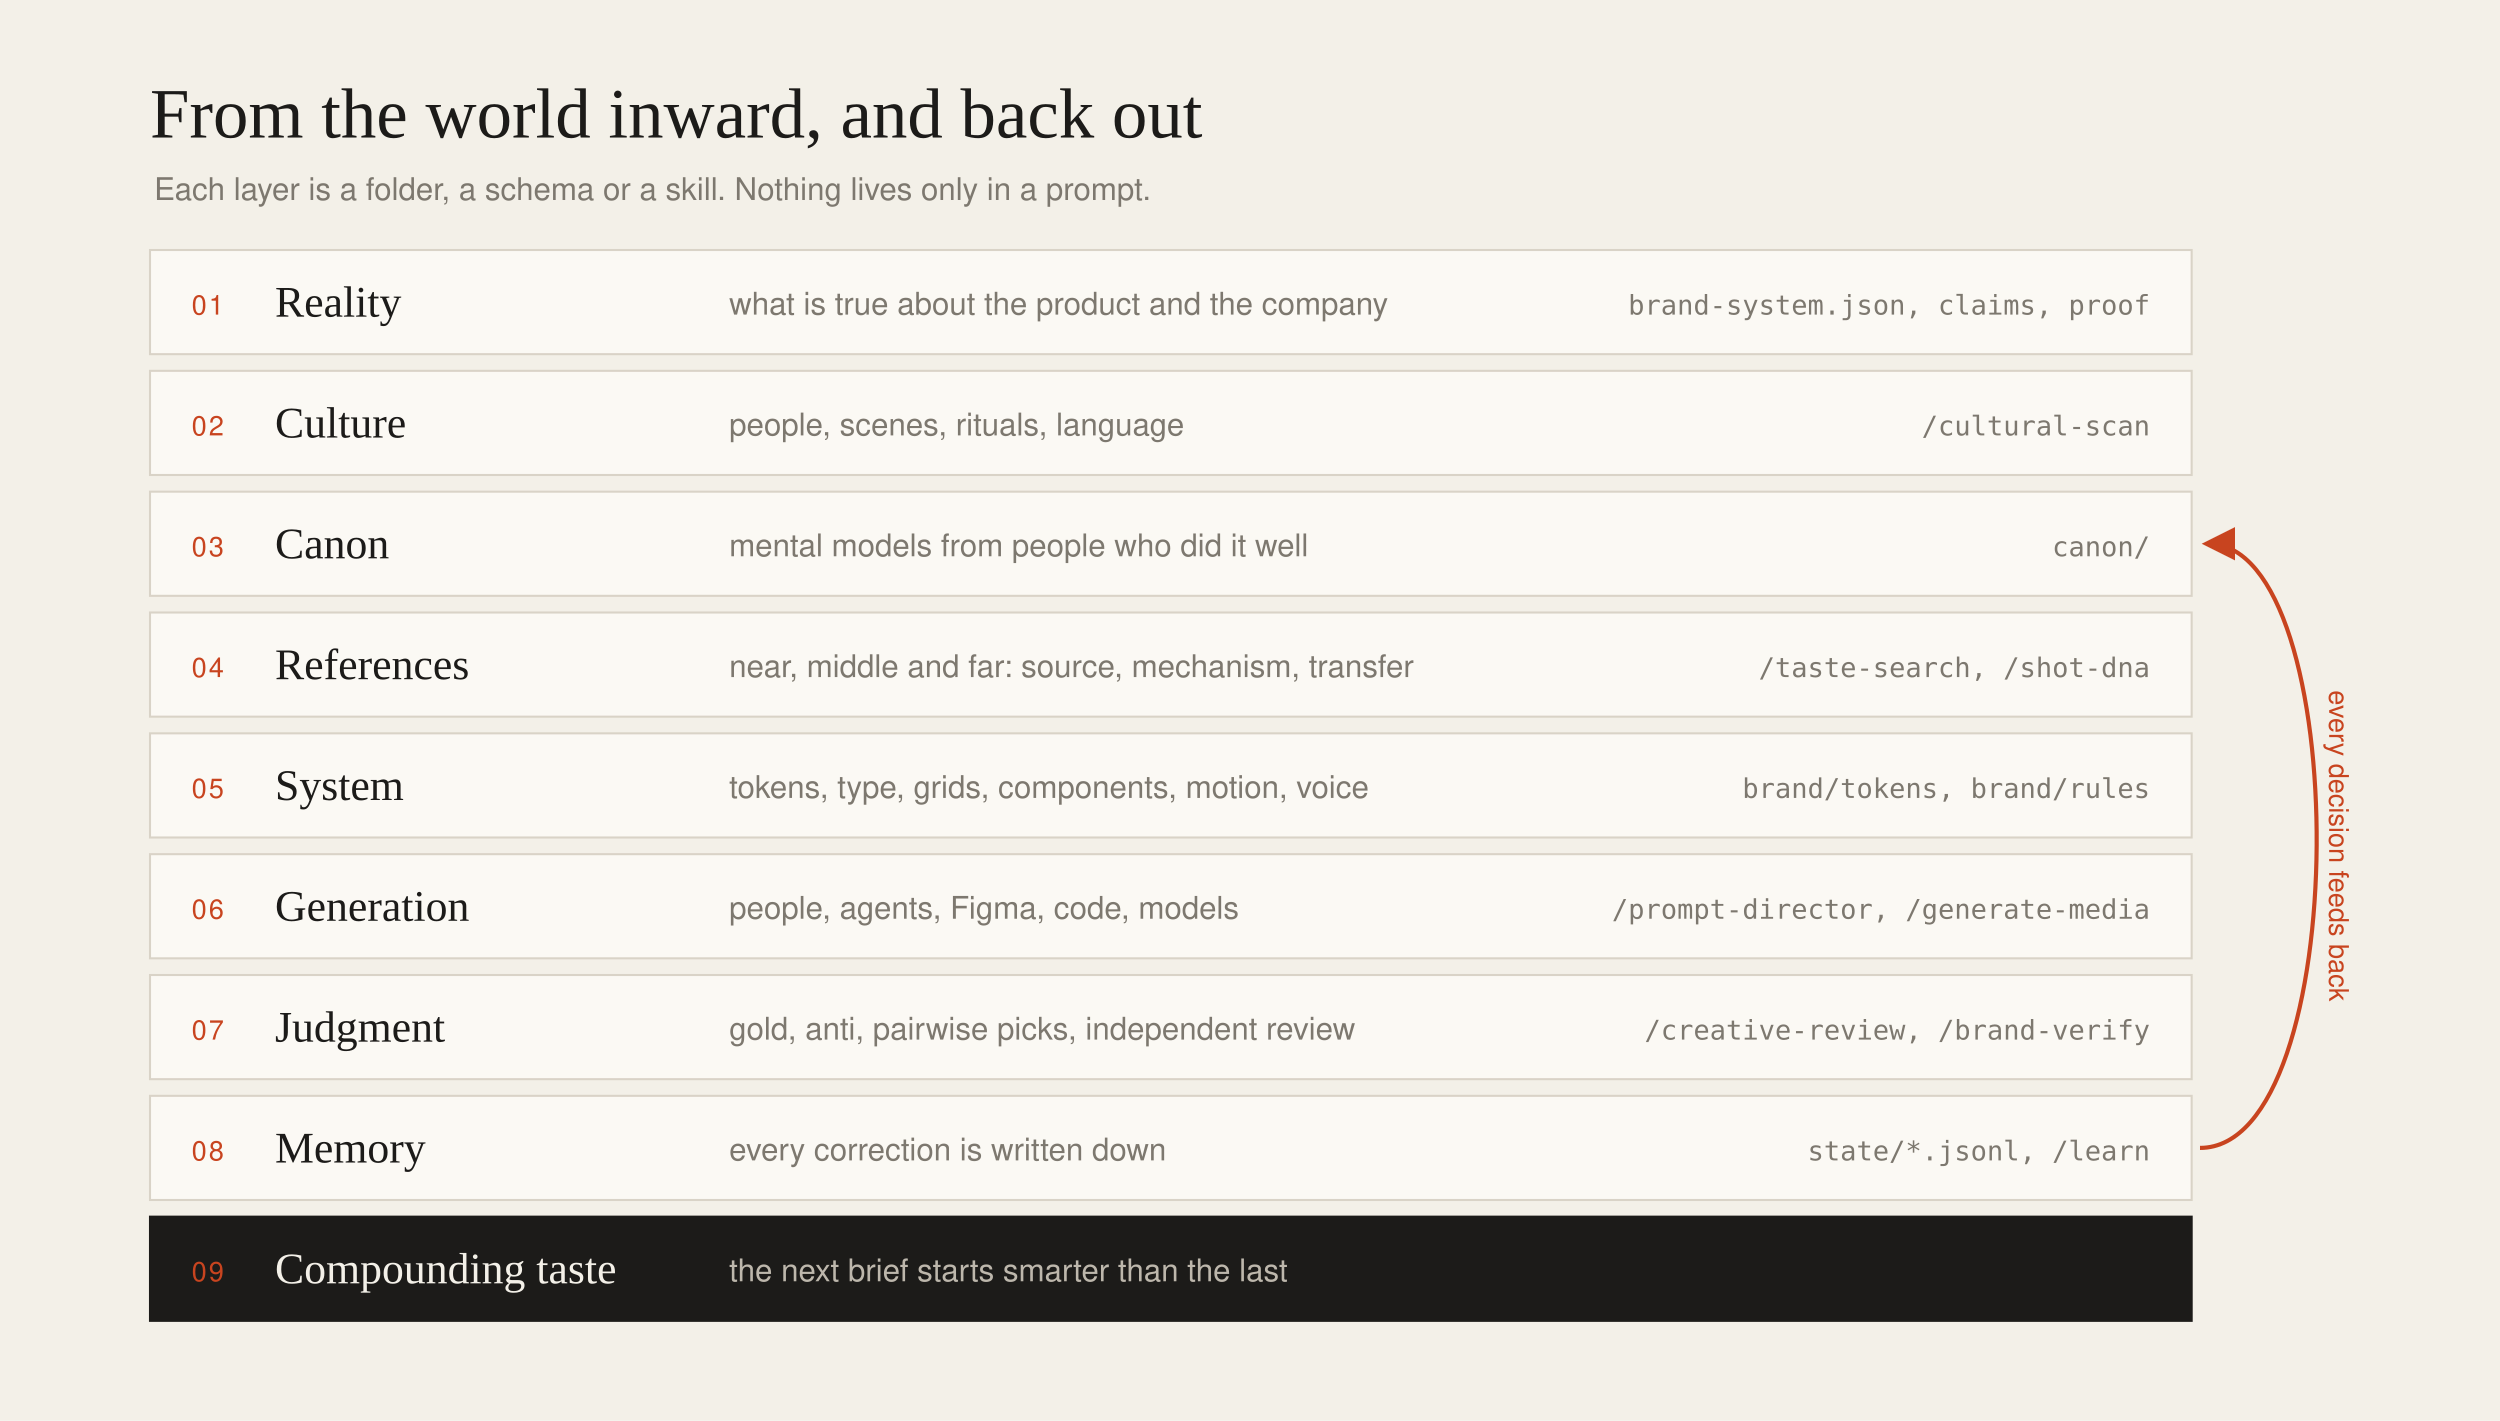
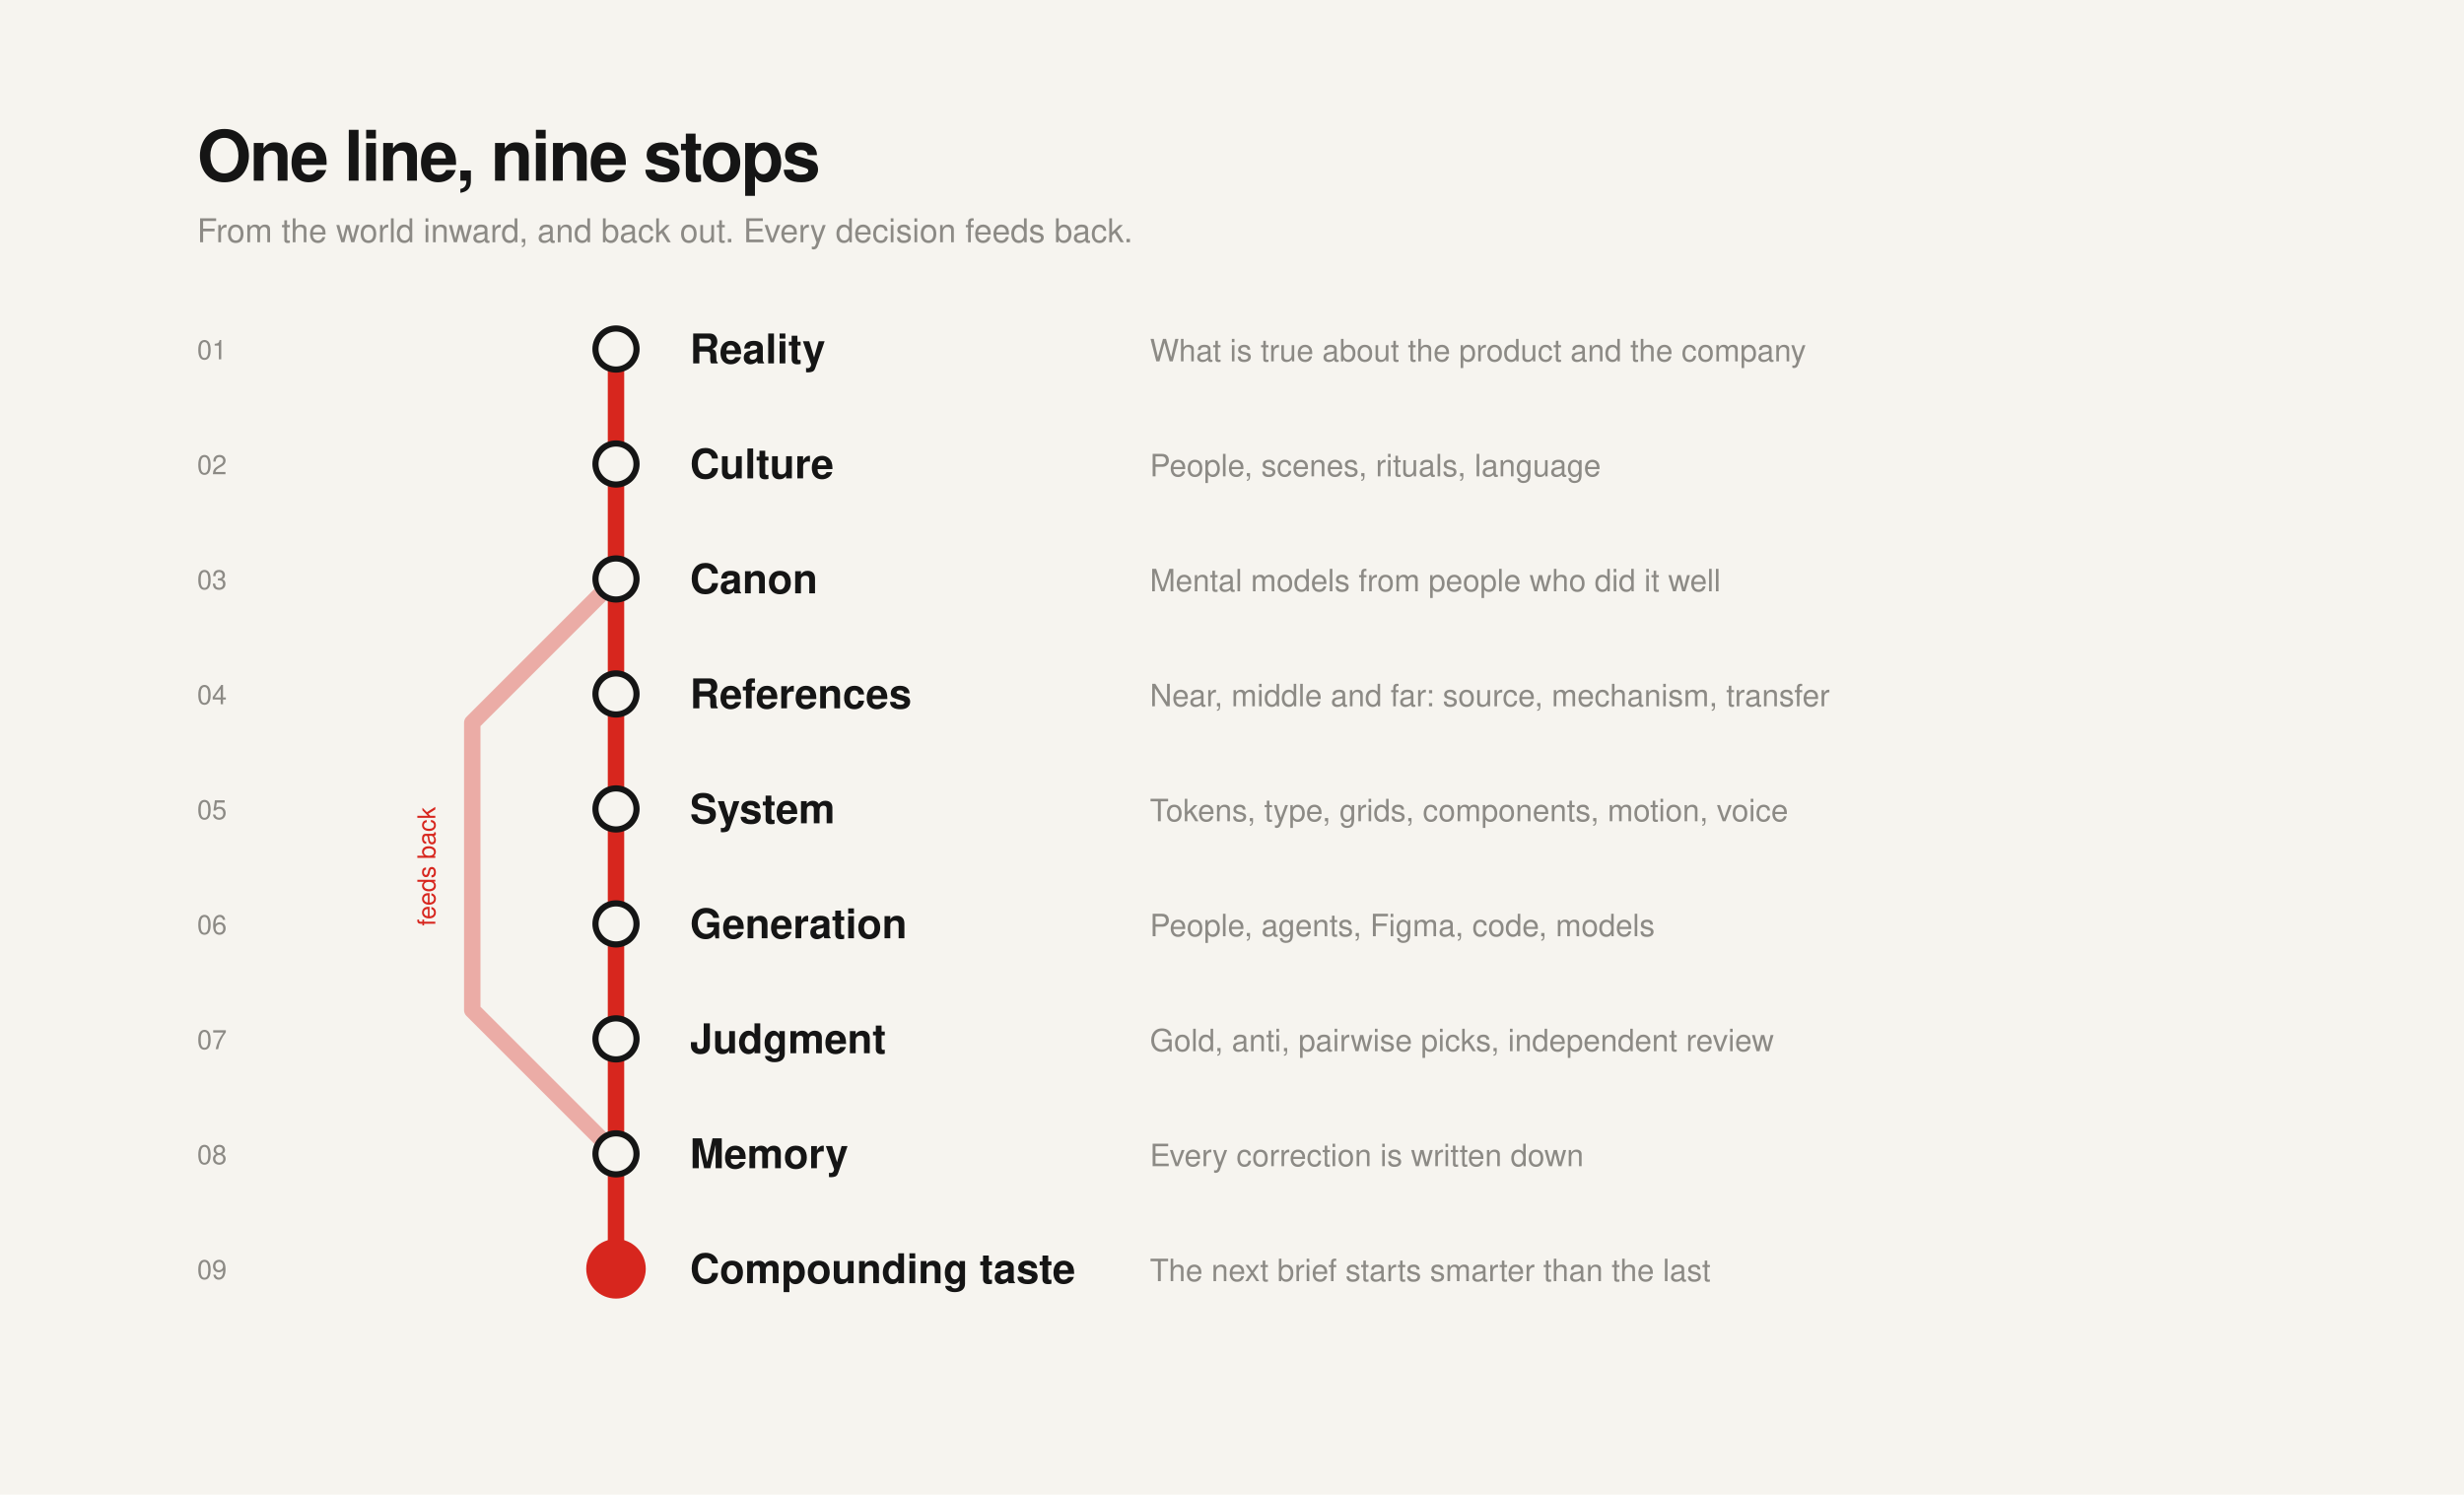
- <svg xmlns="http://www.w3.org/2000/svg" viewBox="0 0 1200 682" width="1200" height="682" role="img" aria-labelledby="t d">
-   <defs>
-     <marker id="a" viewBox="0 0 10 10" refX="8" refY="5" markerWidth="8" markerHeight="8" orient="auto-start-reverse">
-       <path d="M0 0L10 5L0 10z" fill="#C8441F" />
-     </marker>
-   </defs>
-   <rect width="1200" height="682" fill="#F3F0E8" />
-   <text x="72" y="66" font-family="Georgia, 'Times New Roman', serif" font-size="34" fill="#1C1B19">From the world inward, and back out</text>
-   <text x="74" y="96" font-family="'Helvetica Neue', Helvetica, Arial, sans-serif" font-size="15" fill="#7D786F">Each layer is a folder, a schema or a skill. Nothing lives only in a prompt.</text>
-   <rect x="72" y="120" width="980" height="50" fill="#FBF9F4" stroke="#D9D3C7" />
-   <text x="92" y="151" font-family="'Helvetica Neue', Helvetica, Arial, sans-serif" font-size="13" letter-spacing="1" fill="#C8441F">01</text>
-   <text x="132" y="152" font-family="Georgia, 'Times New Roman', serif" font-size="21" fill="#1C1B19">Reality</text>
-   <text x="350" y="151" font-family="'Helvetica Neue', Helvetica, Arial, sans-serif" font-size="15" fill="#7D786F">what is true about the product and the company</text>
-   <text x="1032" y="151" text-anchor="end" font-family="'SFMono-Regular', Menlo, Consolas, monospace" font-size="13" fill="#7D786F">brand-system.json, claims, proof</text>
-   <rect x="72" y="178" width="980" height="50" fill="#FBF9F4" stroke="#D9D3C7" />
-   <text x="92" y="209" font-family="'Helvetica Neue', Helvetica, Arial, sans-serif" font-size="13" letter-spacing="1" fill="#C8441F">02</text>
-   <text x="132" y="210" font-family="Georgia, 'Times New Roman', serif" font-size="21" fill="#1C1B19">Culture</text>
-   <text x="350" y="209" font-family="'Helvetica Neue', Helvetica, Arial, sans-serif" font-size="15" fill="#7D786F">people, scenes, rituals, language</text>
-   <text x="1032" y="209" text-anchor="end" font-family="'SFMono-Regular', Menlo, Consolas, monospace" font-size="13" fill="#7D786F">/cultural-scan</text>
-   <rect x="72" y="236" width="980" height="50" fill="#FBF9F4" stroke="#D9D3C7" />
-   <text x="92" y="267" font-family="'Helvetica Neue', Helvetica, Arial, sans-serif" font-size="13" letter-spacing="1" fill="#C8441F">03</text>
-   <text x="132" y="268" font-family="Georgia, 'Times New Roman', serif" font-size="21" fill="#1C1B19">Canon</text>
-   <text x="350" y="267" font-family="'Helvetica Neue', Helvetica, Arial, sans-serif" font-size="15" fill="#7D786F">mental models from people who did it well</text>
-   <text x="1032" y="267" text-anchor="end" font-family="'SFMono-Regular', Menlo, Consolas, monospace" font-size="13" fill="#7D786F">canon/</text>
-   <rect x="72" y="294" width="980" height="50" fill="#FBF9F4" stroke="#D9D3C7" />
-   <text x="92" y="325" font-family="'Helvetica Neue', Helvetica, Arial, sans-serif" font-size="13" letter-spacing="1" fill="#C8441F">04</text>
-   <text x="132" y="326" font-family="Georgia, 'Times New Roman', serif" font-size="21" fill="#1C1B19">References</text>
-   <text x="350" y="325" font-family="'Helvetica Neue', Helvetica, Arial, sans-serif" font-size="15" fill="#7D786F">near, middle and far: source, mechanism, transfer</text>
-   <text x="1032" y="325" text-anchor="end" font-family="'SFMono-Regular', Menlo, Consolas, monospace" font-size="13" fill="#7D786F">/taste-search, /shot-dna</text>
-   <rect x="72" y="352" width="980" height="50" fill="#FBF9F4" stroke="#D9D3C7" />
-   <text x="92" y="383" font-family="'Helvetica Neue', Helvetica, Arial, sans-serif" font-size="13" letter-spacing="1" fill="#C8441F">05</text>
-   <text x="132" y="384" font-family="Georgia, 'Times New Roman', serif" font-size="21" fill="#1C1B19">System</text>
-   <text x="350" y="383" font-family="'Helvetica Neue', Helvetica, Arial, sans-serif" font-size="15" fill="#7D786F">tokens, type, grids, components, motion, voice</text>
-   <text x="1032" y="383" text-anchor="end" font-family="'SFMono-Regular', Menlo, Consolas, monospace" font-size="13" fill="#7D786F">brand/tokens, brand/rules</text>
-   <rect x="72" y="410" width="980" height="50" fill="#FBF9F4" stroke="#D9D3C7" />
-   <text x="92" y="441" font-family="'Helvetica Neue', Helvetica, Arial, sans-serif" font-size="13" letter-spacing="1" fill="#C8441F">06</text>
-   <text x="132" y="442" font-family="Georgia, 'Times New Roman', serif" font-size="21" fill="#1C1B19">Generation</text>
-   <text x="350" y="441" font-family="'Helvetica Neue', Helvetica, Arial, sans-serif" font-size="15" fill="#7D786F">people, agents, Figma, code, models</text>
-   <text x="1032" y="441" text-anchor="end" font-family="'SFMono-Regular', Menlo, Consolas, monospace" font-size="13" fill="#7D786F">/prompt-director, /generate-media</text>
-   <rect x="72" y="468" width="980" height="50" fill="#FBF9F4" stroke="#D9D3C7" />
-   <text x="92" y="499" font-family="'Helvetica Neue', Helvetica, Arial, sans-serif" font-size="13" letter-spacing="1" fill="#C8441F">07</text>
-   <text x="132" y="500" font-family="Georgia, 'Times New Roman', serif" font-size="21" fill="#1C1B19">Judgment</text>
-   <text x="350" y="499" font-family="'Helvetica Neue', Helvetica, Arial, sans-serif" font-size="15" fill="#7D786F">gold, anti, pairwise picks, independent review</text>
-   <text x="1032" y="499" text-anchor="end" font-family="'SFMono-Regular', Menlo, Consolas, monospace" font-size="13" fill="#7D786F">/creative-review, /brand-verify</text>
-   <rect x="72" y="526" width="980" height="50" fill="#FBF9F4" stroke="#D9D3C7" />
-   <text x="92" y="557" font-family="'Helvetica Neue', Helvetica, Arial, sans-serif" font-size="13" letter-spacing="1" fill="#C8441F">08</text>
-   <text x="132" y="558" font-family="Georgia, 'Times New Roman', serif" font-size="21" fill="#1C1B19">Memory</text>
-   <text x="350" y="557" font-family="'Helvetica Neue', Helvetica, Arial, sans-serif" font-size="15" fill="#7D786F">every correction is written down</text>
-   <text x="1032" y="557" text-anchor="end" font-family="'SFMono-Regular', Menlo, Consolas, monospace" font-size="13" fill="#7D786F">state/*.jsonl, /learn</text>
-   <rect x="72" y="584" width="980" height="50" fill="#1C1B19" stroke="#1C1B19" />
-   <text x="92" y="615" font-family="'Helvetica Neue', Helvetica, Arial, sans-serif" font-size="13" letter-spacing="1" fill="#C8441F">09</text>
-   <text x="132" y="616" font-family="Georgia, 'Times New Roman', serif" font-size="21" fill="#F3F0E8">Compounding taste</text>
-   <text x="350" y="615" font-family="'Helvetica Neue', Helvetica, Arial, sans-serif" font-size="15" fill="#BDB7AC">the next brief starts smarter than the last</text>
-   <path d="M1056 551 C1130 551, 1130 261, 1060 261" fill="none" stroke="#C8441F" stroke-width="2" marker-end="url(#a)" />
-   <text x="1118" y="406" font-family="'Helvetica Neue', Helvetica, Arial, sans-serif" font-size="13" fill="#C8441F" transform="rotate(90 1118 406)" text-anchor="middle">every decision feeds back</text>
+ <svg xmlns="http://www.w3.org/2000/svg" viewBox="0 0 1200 728" width="1200" height="728" role="img" aria-labelledby="t d">
+   <rect width="1200" height="728" fill="#F6F4EF" />
+   <text x="96" y="88" font-family="'Helvetica Neue', Helvetica, Arial, sans-serif" font-weight="700" font-size="34" letter-spacing="-1" fill="#151515">One line, nine stops</text>
+   <text x="96" y="118" font-family="'Helvetica Neue', Helvetica, Arial, sans-serif" font-size="16" fill="#8C8A85">From the world inward, and back out. Every decision feeds back.</text>
+   <path d="M300 562 L230 492 L230 352 L300 282" fill="none" stroke="#D7261E" stroke-width="8" stroke-linejoin="round" opacity="0.35" />
+   <line x1="300" y1="170" x2="300" y2="618" stroke="#D7261E" stroke-width="8" />
+   <circle cx="300" cy="170" r="10" fill="#F6F4EF" stroke="#151515" stroke-width="3" />
+   <text x="96" y="175" font-family="'Helvetica Neue', Helvetica, Arial, sans-serif" font-size="13" fill="#8C8A85">01</text>
+   <text x="336" y="177" font-family="'Helvetica Neue', Helvetica, Arial, sans-serif" font-weight="700" font-size="20" fill="#151515">Reality</text>
+   <text x="560" y="176" font-family="'Helvetica Neue', Helvetica, Arial, sans-serif" font-size="15" fill="#8C8A85">What is true about the product and the company</text>
+   <circle cx="300" cy="226" r="10" fill="#F6F4EF" stroke="#151515" stroke-width="3" />
+   <text x="96" y="231" font-family="'Helvetica Neue', Helvetica, Arial, sans-serif" font-size="13" fill="#8C8A85">02</text>
+   <text x="336" y="233" font-family="'Helvetica Neue', Helvetica, Arial, sans-serif" font-weight="700" font-size="20" fill="#151515">Culture</text>
+   <text x="560" y="232" font-family="'Helvetica Neue', Helvetica, Arial, sans-serif" font-size="15" fill="#8C8A85">People, scenes, rituals, language</text>
+   <circle cx="300" cy="282" r="10" fill="#F6F4EF" stroke="#151515" stroke-width="3" />
+   <text x="96" y="287" font-family="'Helvetica Neue', Helvetica, Arial, sans-serif" font-size="13" fill="#8C8A85">03</text>
+   <text x="336" y="289" font-family="'Helvetica Neue', Helvetica, Arial, sans-serif" font-weight="700" font-size="20" fill="#151515">Canon</text>
+   <text x="560" y="288" font-family="'Helvetica Neue', Helvetica, Arial, sans-serif" font-size="15" fill="#8C8A85">Mental models from people who did it well</text>
+   <circle cx="300" cy="338" r="10" fill="#F6F4EF" stroke="#151515" stroke-width="3" />
+   <text x="96" y="343" font-family="'Helvetica Neue', Helvetica, Arial, sans-serif" font-size="13" fill="#8C8A85">04</text>
+   <text x="336" y="345" font-family="'Helvetica Neue', Helvetica, Arial, sans-serif" font-weight="700" font-size="20" fill="#151515">References</text>
+   <text x="560" y="344" font-family="'Helvetica Neue', Helvetica, Arial, sans-serif" font-size="15" fill="#8C8A85">Near, middle and far: source, mechanism, transfer</text>
+   <circle cx="300" cy="394" r="10" fill="#F6F4EF" stroke="#151515" stroke-width="3" />
+   <text x="96" y="399" font-family="'Helvetica Neue', Helvetica, Arial, sans-serif" font-size="13" fill="#8C8A85">05</text>
+   <text x="336" y="401" font-family="'Helvetica Neue', Helvetica, Arial, sans-serif" font-weight="700" font-size="20" fill="#151515">System</text>
+   <text x="560" y="400" font-family="'Helvetica Neue', Helvetica, Arial, sans-serif" font-size="15" fill="#8C8A85">Tokens, type, grids, components, motion, voice</text>
+   <circle cx="300" cy="450" r="10" fill="#F6F4EF" stroke="#151515" stroke-width="3" />
+   <text x="96" y="455" font-family="'Helvetica Neue', Helvetica, Arial, sans-serif" font-size="13" fill="#8C8A85">06</text>
+   <text x="336" y="457" font-family="'Helvetica Neue', Helvetica, Arial, sans-serif" font-weight="700" font-size="20" fill="#151515">Generation</text>
+   <text x="560" y="456" font-family="'Helvetica Neue', Helvetica, Arial, sans-serif" font-size="15" fill="#8C8A85">People, agents, Figma, code, models</text>
+   <circle cx="300" cy="506" r="10" fill="#F6F4EF" stroke="#151515" stroke-width="3" />
+   <text x="96" y="511" font-family="'Helvetica Neue', Helvetica, Arial, sans-serif" font-size="13" fill="#8C8A85">07</text>
+   <text x="336" y="513" font-family="'Helvetica Neue', Helvetica, Arial, sans-serif" font-weight="700" font-size="20" fill="#151515">Judgment</text>
+   <text x="560" y="512" font-family="'Helvetica Neue', Helvetica, Arial, sans-serif" font-size="15" fill="#8C8A85">Gold, anti, pairwise picks, independent review</text>
+   <circle cx="300" cy="562" r="10" fill="#F6F4EF" stroke="#151515" stroke-width="3" />
+   <text x="96" y="567" font-family="'Helvetica Neue', Helvetica, Arial, sans-serif" font-size="13" fill="#8C8A85">08</text>
+   <text x="336" y="569" font-family="'Helvetica Neue', Helvetica, Arial, sans-serif" font-weight="700" font-size="20" fill="#151515">Memory</text>
+   <text x="560" y="568" font-family="'Helvetica Neue', Helvetica, Arial, sans-serif" font-size="15" fill="#8C8A85">Every correction is written down</text>
+   <circle cx="300" cy="618" r="13" fill="#D7261E" stroke="#D7261E" stroke-width="3" />
+   <text x="96" y="623" font-family="'Helvetica Neue', Helvetica, Arial, sans-serif" font-size="13" fill="#8C8A85">09</text>
+   <text x="336" y="625" font-family="'Helvetica Neue', Helvetica, Arial, sans-serif" font-weight="700" font-size="20" fill="#151515">Compounding taste</text>
+   <text x="560" y="624" font-family="'Helvetica Neue', Helvetica, Arial, sans-serif" font-size="15" fill="#8C8A85">The next brief starts smarter than the last</text>
+   <text x="212" y="422" text-anchor="middle" font-family="'Helvetica Neue', Helvetica, Arial, sans-serif" font-size="12" fill="#D7261E" transform="rotate(-90 212 422)">feeds back</text>
</svg>
